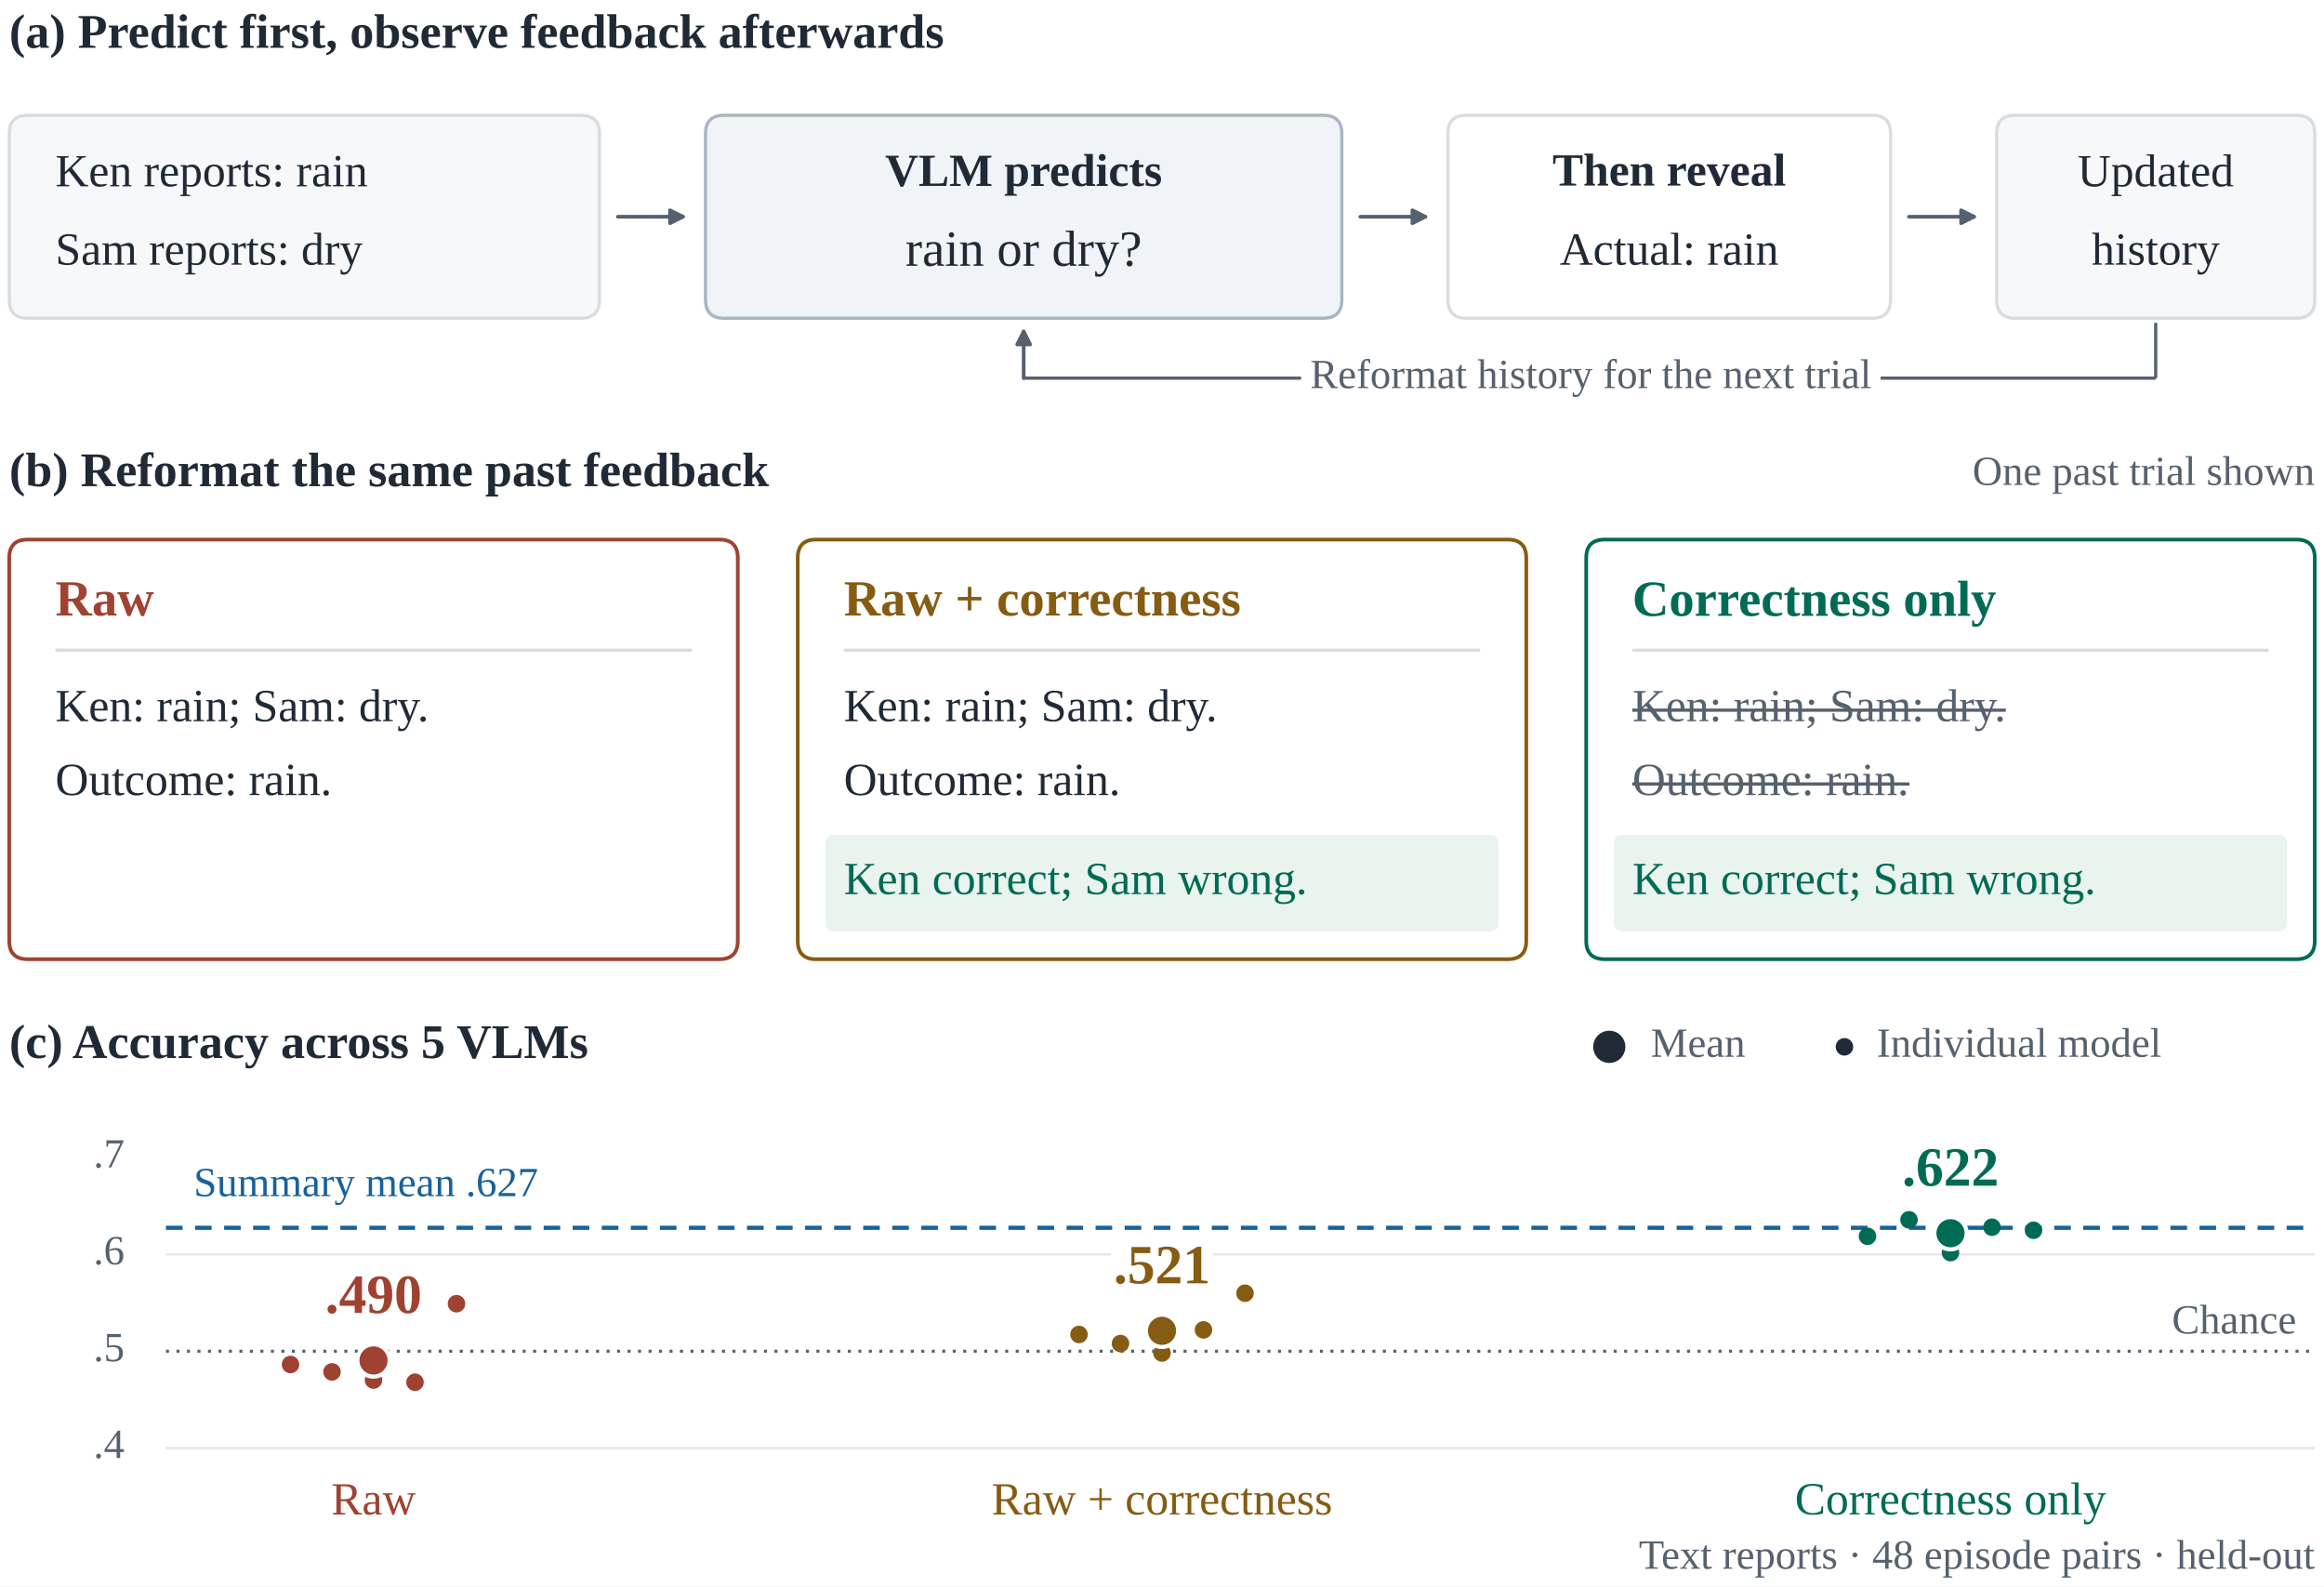
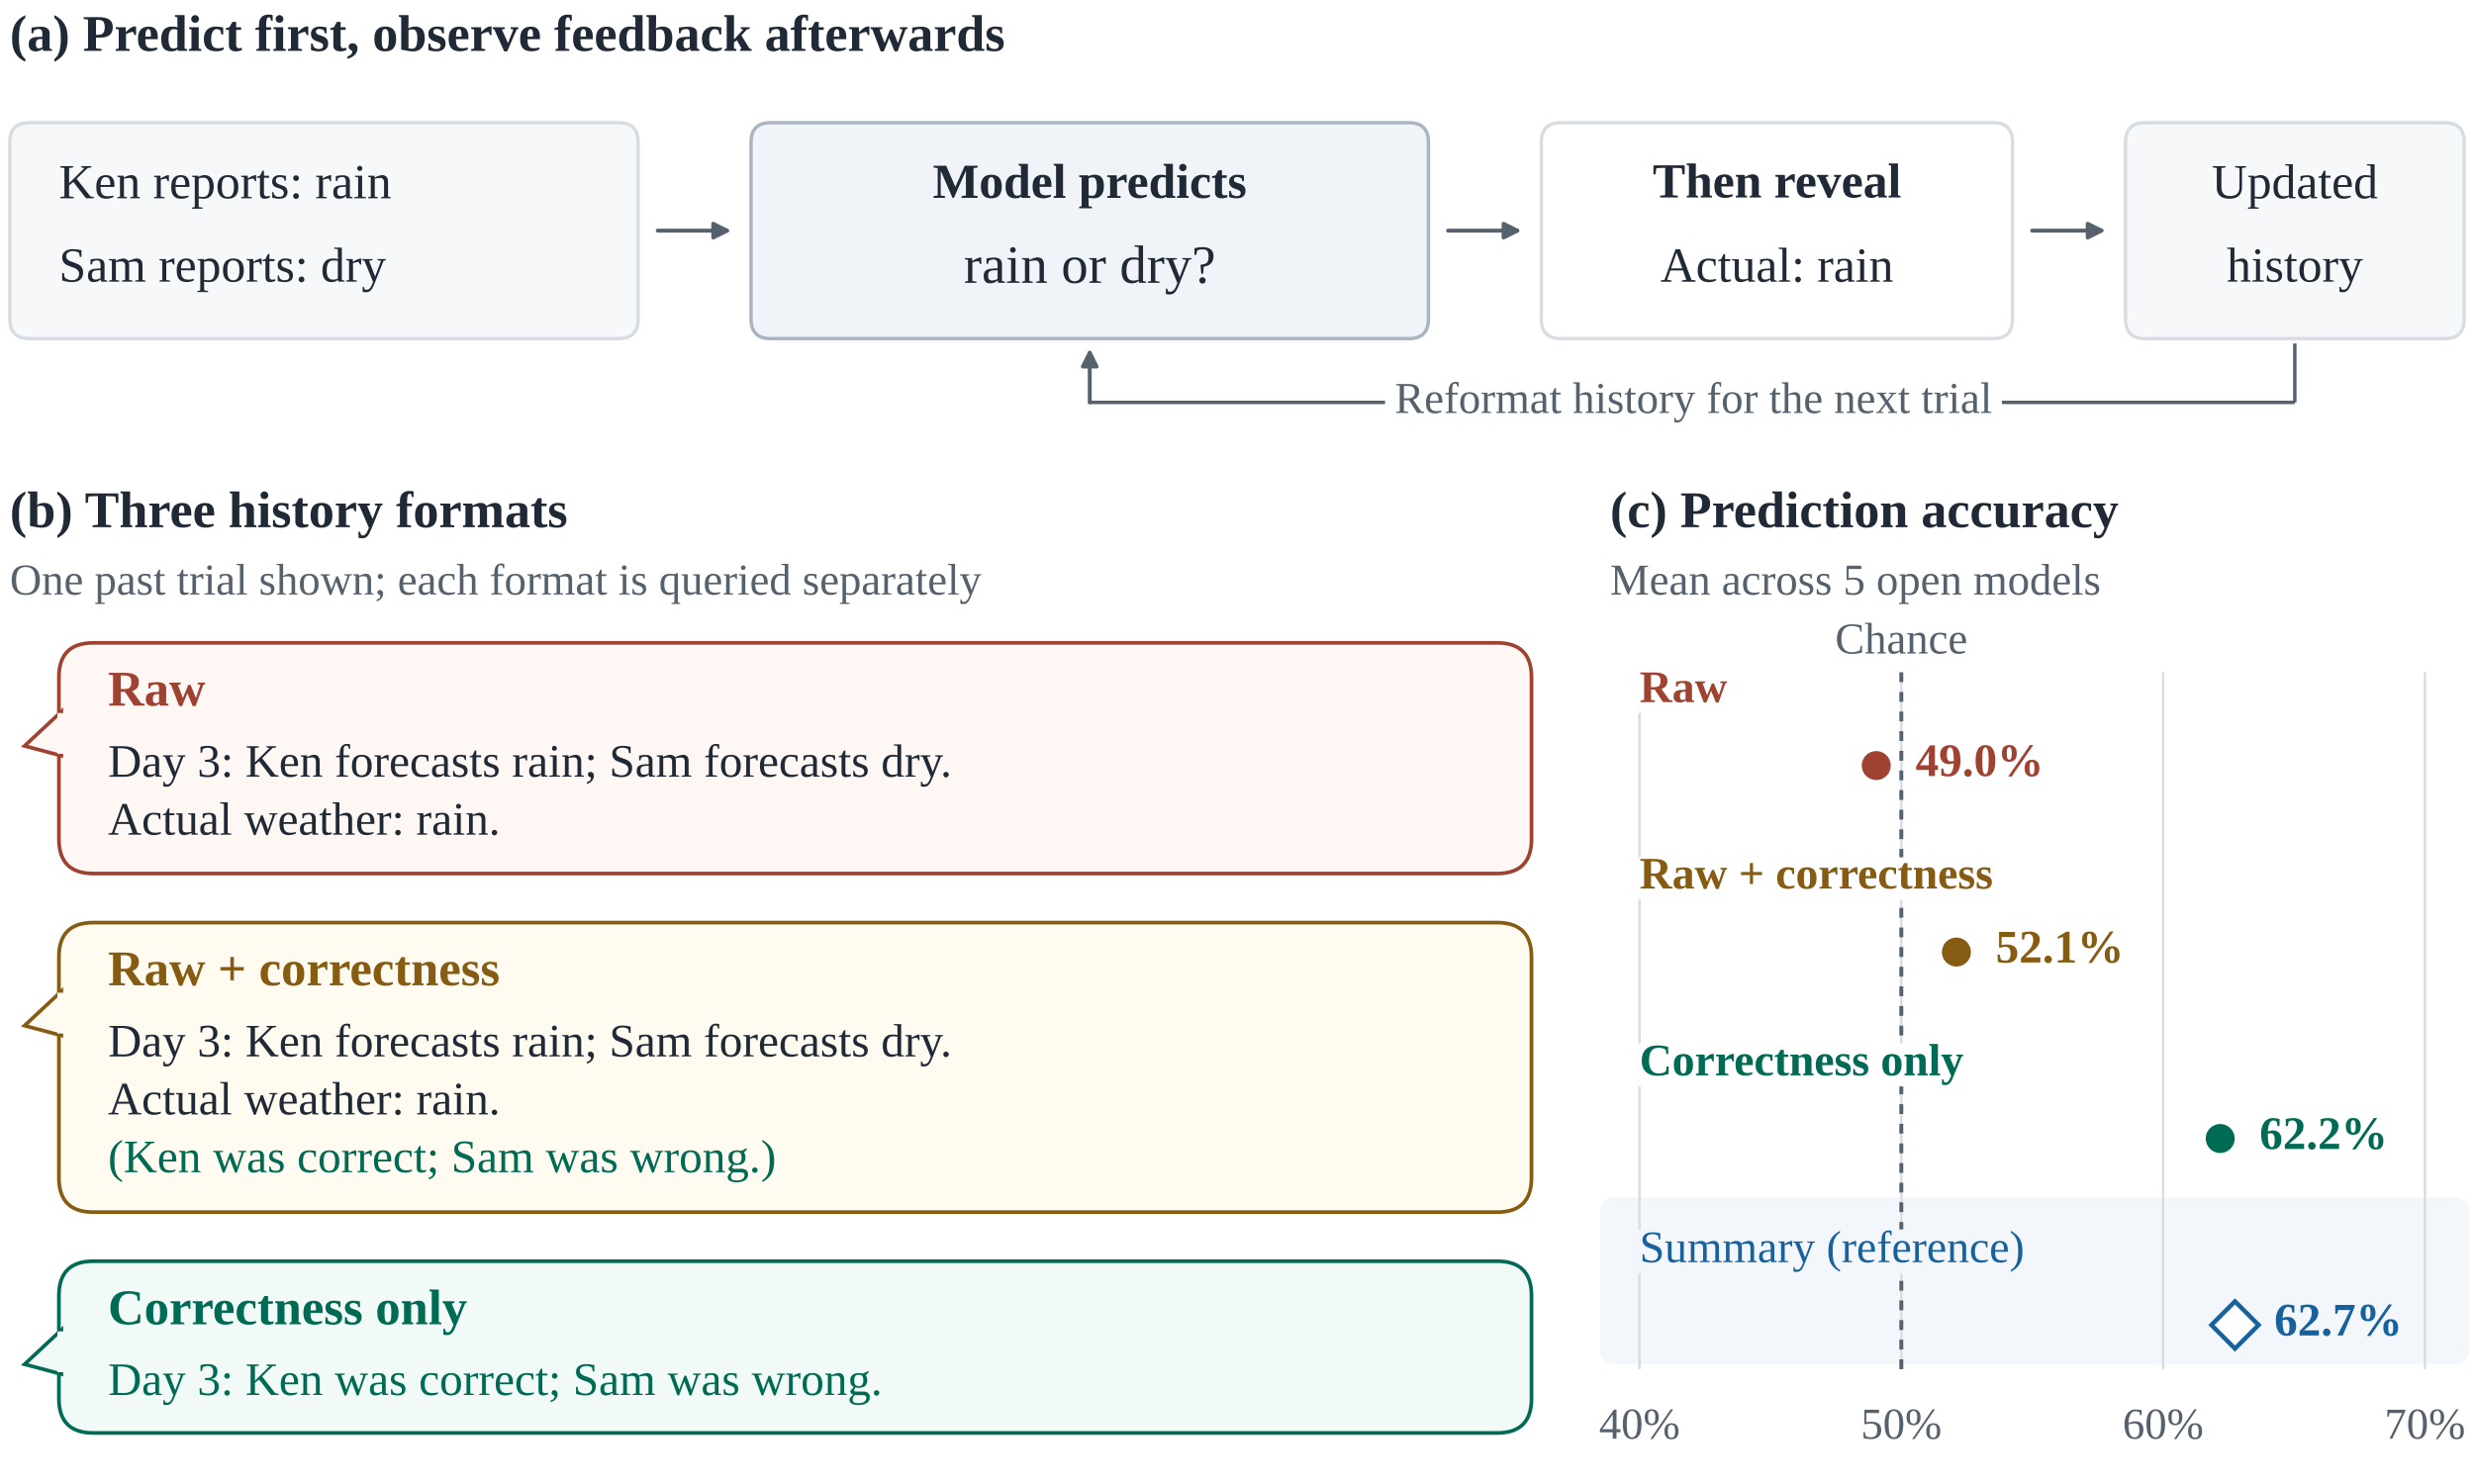
- <svg xmlns="http://www.w3.org/2000/svg" xmlns:xlink="http://www.w3.org/1999/xlink" width="504pt" height="344pt" viewBox="0 0 504 344" version="1.1">
+ <svg xmlns="http://www.w3.org/2000/svg" xmlns:xlink="http://www.w3.org/1999/xlink" width="504pt" height="302.4pt" viewBox="0 0 504 302.4" version="1.1">
  <defs>
    <style type="text/css">*{stroke-linejoin: round; stroke-linecap: butt}</style>
  </defs>
  <g id="figure_1">
    <g id="patch_1">
-       <path d="M 0 344 L 504 344 L 504 0 L 0 0 z " style="fill: #ffffff" />
+       <path d="M 0 302.4 L 504 302.4 L 504 0 L 0 0 z " style="fill: #ffffff" />
    </g>
    <g id="axes_1">
      <g id="patch_2">
-         <path d="M 6 25 L 126 25 Q 130 25 130 29 L 130 65 Q 130 69 126 69 L 6 69 Q 2 69 2 65 L 2 29 Q 2 25 6 25 z " clip-path="url(#p082abb917b)" style="fill: #f7f8fa; stroke: #d8dde2; stroke-width: 0.7; stroke-linejoin: miter" />
+         <path d="M 6 25 L 126 25 Q 130 25 130 29 L 130 65 Q 130 69 126 69 L 6 69 Q 2 69 2 65 L 2 29 Q 2 25 6 25 z " clip-path="url(#pd5d31bda22)" style="fill: #f7f8fa; stroke: #d8dde2; stroke-width: 0.7; stroke-linejoin: miter" />
      </g>
      <g id="patch_3">
-         <path d="M 134 47 Q 141.5 47 148.106 47 " clip-path="url(#p082abb917b)" style="fill: none; stroke: #56616e; stroke-width: 0.8; stroke-linecap: round" />
-         <path d="M 145.306 45.6 L 148.106 47 L 145.306 48.4 z " clip-path="url(#p082abb917b)" style="fill: #56616e; stroke: #56616e; stroke-width: 0.8; stroke-linecap: round" />
+         <path d="M 134 47 Q 141.5 47 148.106 47 " clip-path="url(#pd5d31bda22)" style="fill: none; stroke: #56616e; stroke-width: 0.8; stroke-linecap: round" />
+         <path d="M 145.306 45.6 L 148.106 47 L 145.306 48.4 z " clip-path="url(#pd5d31bda22)" style="fill: #56616e; stroke: #56616e; stroke-width: 0.8; stroke-linecap: round" />
      </g>
      <g id="patch_4">
-         <path d="M 157 25 L 287 25 Q 291 25 291 29 L 291 65 Q 291 69 287 69 L 157 69 Q 153 69 153 65 L 153 29 Q 153 25 157 25 z " clip-path="url(#p082abb917b)" style="fill: #f0f3f7; stroke: #aab5c2; stroke-width: 0.7; stroke-linejoin: miter" />
+         <path d="M 157 25 L 287 25 Q 291 25 291 29 L 291 65 Q 291 69 287 69 L 157 69 Q 153 69 153 65 L 153 29 Q 153 25 157 25 z " clip-path="url(#pd5d31bda22)" style="fill: #f0f3f7; stroke: #aab5c2; stroke-width: 0.7; stroke-linejoin: miter" />
      </g>
      <g id="patch_5">
-         <path d="M 295 47 Q 302.5 47 309.106 47 " clip-path="url(#p082abb917b)" style="fill: none; stroke: #56616e; stroke-width: 0.8; stroke-linecap: round" />
-         <path d="M 306.306 45.6 L 309.106 47 L 306.306 48.4 z " clip-path="url(#p082abb917b)" style="fill: #56616e; stroke: #56616e; stroke-width: 0.8; stroke-linecap: round" />
+         <path d="M 295 47 Q 302.5 47 309.106 47 " clip-path="url(#pd5d31bda22)" style="fill: none; stroke: #56616e; stroke-width: 0.8; stroke-linecap: round" />
+         <path d="M 306.306 45.6 L 309.106 47 L 306.306 48.4 z " clip-path="url(#pd5d31bda22)" style="fill: #56616e; stroke: #56616e; stroke-width: 0.8; stroke-linecap: round" />
      </g>
      <g id="patch_6">
-         <path d="M 318 25 L 406 25 Q 410 25 410 29 L 410 65 Q 410 69 406 69 L 318 69 Q 314 69 314 65 L 314 29 Q 314 25 318 25 z " clip-path="url(#p082abb917b)" style="fill: #ffffff; stroke: #d8dde2; stroke-width: 0.7; stroke-linejoin: miter" />
+         <path d="M 318 25 L 406 25 Q 410 25 410 29 L 410 65 Q 410 69 406 69 L 318 69 Q 314 69 314 65 L 314 29 Q 314 25 318 25 z " clip-path="url(#pd5d31bda22)" style="fill: #ffffff; stroke: #d8dde2; stroke-width: 0.7; stroke-linejoin: miter" />
      </g>
      <g id="patch_7">
-         <path d="M 414 47 Q 421.5 47 428.106 47 " clip-path="url(#p082abb917b)" style="fill: none; stroke: #56616e; stroke-width: 0.8; stroke-linecap: round" />
-         <path d="M 425.306 45.6 L 428.106 47 L 425.306 48.4 z " clip-path="url(#p082abb917b)" style="fill: #56616e; stroke: #56616e; stroke-width: 0.8; stroke-linecap: round" />
+         <path d="M 414 47 Q 421.5 47 428.106 47 " clip-path="url(#pd5d31bda22)" style="fill: none; stroke: #56616e; stroke-width: 0.8; stroke-linecap: round" />
+         <path d="M 425.306 45.6 L 428.106 47 L 425.306 48.4 z " clip-path="url(#pd5d31bda22)" style="fill: #56616e; stroke: #56616e; stroke-width: 0.8; stroke-linecap: round" />
      </g>
      <g id="patch_8">
-         <path d="M 437 25 L 498 25 Q 502 25 502 29 L 502 65 Q 502 69 498 69 L 437 69 Q 433 69 433 65 L 433 29 Q 433 25 437 25 z " clip-path="url(#p082abb917b)" style="fill: #f7f8fa; stroke: #d8dde2; stroke-width: 0.7; stroke-linejoin: miter" />
+         <path d="M 437 25 L 498 25 Q 502 25 502 29 L 502 65 Q 502 69 498 69 L 437 69 Q 433 69 433 65 L 433 29 Q 433 25 437 25 z " clip-path="url(#pd5d31bda22)" style="fill: #f7f8fa; stroke: #d8dde2; stroke-width: 0.7; stroke-linejoin: miter" />
      </g>
      <g id="patch_9">
-         <path d="M 222 82 Q 222 76.5 222 71.894 " clip-path="url(#p082abb917b)" style="fill: none; stroke: #56616e; stroke-width: 0.8; stroke-linecap: round" />
-         <path d="M 220.6 74.694 L 222 71.894 L 223.4 74.694 z " clip-path="url(#p082abb917b)" style="fill: #56616e; stroke: #56616e; stroke-width: 0.8; stroke-linecap: round" />
+         <path d="M 222 82 Q 222 76.5 222 71.894 " clip-path="url(#pd5d31bda22)" style="fill: none; stroke: #56616e; stroke-width: 0.8; stroke-linecap: round" />
+         <path d="M 220.6 74.694 L 222 71.894 L 223.4 74.694 z " clip-path="url(#pd5d31bda22)" style="fill: #56616e; stroke: #56616e; stroke-width: 0.8; stroke-linecap: round" />
      </g>
      <g id="patch_10">
-         <path d="M 6 117 L 156 117 Q 160 117 160 121 L 160 204 Q 160 208 156 208 L 6 208 Q 2 208 2 204 L 2 121 Q 2 117 6 117 z " clip-path="url(#p082abb917b)" style="fill: #ffffff; stroke: #9f4232; stroke-width: 0.8; stroke-linejoin: miter" />
+         <path d="M 19 131 L 305 131 Q 312 131 312 138 L 312 171 Q 312 178 305 178 L 19 178 Q 12 178 12 171 L 12 138 Q 12 131 19 131 z " clip-path="url(#pd5d31bda22)" style="fill: #fff7f4; stroke: #9f4232; stroke-width: 0.75; stroke-linejoin: miter" />
      </g>
      <g id="patch_11">
-         <path d="M 177 117 L 327 117 Q 331 117 331 121 L 331 204 Q 331 208 327 208 L 177 208 Q 173 208 173 204 L 173 121 Q 173 117 177 117 z " clip-path="url(#p082abb917b)" style="fill: #ffffff; stroke: #865b12; stroke-width: 0.8; stroke-linejoin: miter" />
+         <path d="M 12.5 145 L 5 152 L 12.5 154 z " clip-path="url(#pd5d31bda22)" style="fill: #fff7f4; stroke: #9f4232; stroke-width: 0.75; stroke-linejoin: miter" />
      </g>
      <g id="patch_12">
-         <path d="M 181 181 L 323 181 Q 325 181 325 183 L 325 200 Q 325 202 323 202 L 181 202 Q 179 202 179 200 L 179 183 Q 179 181 181 181 z " clip-path="url(#p082abb917b)" style="fill: #eaf4ef" />
+         <path d="M 19 188 L 305 188 Q 312 188 312 195 L 312 240 Q 312 247 305 247 L 19 247 Q 12 247 12 240 L 12 195 Q 12 188 19 188 z " clip-path="url(#pd5d31bda22)" style="fill: #fffbf1; stroke: #865b12; stroke-width: 0.75; stroke-linejoin: miter" />
      </g>
      <g id="patch_13">
-         <path d="M 348 117 L 498 117 Q 502 117 502 121 L 502 204 Q 502 208 498 208 L 348 208 Q 344 208 344 204 L 344 121 Q 344 117 348 117 z " clip-path="url(#p082abb917b)" style="fill: #ffffff; stroke: #006b54; stroke-width: 0.8; stroke-linejoin: miter" />
+         <path d="M 12.5 202 L 5 209 L 12.5 211 z " clip-path="url(#pd5d31bda22)" style="fill: #fffbf1; stroke: #865b12; stroke-width: 0.75; stroke-linejoin: miter" />
      </g>
      <g id="patch_14">
-         <path d="M 352 181 L 494 181 Q 496 181 496 183 L 496 200 Q 496 202 494 202 L 352 202 Q 350 202 350 200 L 350 183 Q 350 181 352 181 z " clip-path="url(#p082abb917b)" style="fill: #eaf4ef" />
+         <path d="M 19 257 L 305 257 Q 312 257 312 264 L 312 285 Q 312 292 305 292 L 19 292 Q 12 292 12 285 L 12 264 Q 12 257 19 257 z " clip-path="url(#pd5d31bda22)" style="fill: #f1faf6; stroke: #006b54; stroke-width: 0.75; stroke-linejoin: miter" />
+       </g>
+       <g id="patch_15">
+         <path d="M 12.5 271 L 5 278 L 12.5 280 z " clip-path="url(#pd5d31bda22)" style="fill: #f1faf6; stroke: #006b54; stroke-width: 0.75; stroke-linejoin: miter" />
+       </g>
+       <g id="patch_16">
+         <path d="M 329 244 L 500 244 Q 503 244 503 247 L 503 275 Q 503 278 500 278 L 329 278 Q 326 278 326 275 L 326 247 Q 326 244 329 244 z " clip-path="url(#pd5d31bda22)" style="fill: #f3f7fc" />
      </g>
      <g id="line2d_1">
-         <path d="M 467.5 70 L 467.5 82 " clip-path="url(#p082abb917b)" style="fill: none; stroke: #56616e; stroke-width: 0.7" />
+         <path d="M 467.5 70 L 467.5 82 " clip-path="url(#pd5d31bda22)" style="fill: none; stroke: #56616e; stroke-width: 0.7" />
      </g>
      <g id="line2d_2">
-         <path d="M 467.5 82 L 222 82 " clip-path="url(#p082abb917b)" style="fill: none; stroke: #56616e; stroke-width: 0.7" />
+         <path d="M 467.5 82 L 222 82 " clip-path="url(#pd5d31bda22)" style="fill: none; stroke: #56616e; stroke-width: 0.7" />
      </g>
      <g id="line2d_3">
-         <path d="M 12 141 L 150 141 " clip-path="url(#p082abb917b)" style="fill: none; stroke: #d8dde2; stroke-width: 0.7" />
+         <path d="M 12.55 145.3 L 12.55 153.6 " clip-path="url(#pd5d31bda22)" style="fill: none; stroke: #fff7f4; stroke-width: 1.7" />
      </g>
      <g id="line2d_4">
-         <path d="M 183 141 L 321 141 " clip-path="url(#p082abb917b)" style="fill: none; stroke: #d8dde2; stroke-width: 0.7" />
+         <path d="M 12.55 202.3 L 12.55 210.6 " clip-path="url(#pd5d31bda22)" style="fill: none; stroke: #fffbf1; stroke-width: 1.7" />
      </g>
      <g id="line2d_5">
-         <path d="M 354 141 L 492 141 " clip-path="url(#p082abb917b)" style="fill: none; stroke: #d8dde2; stroke-width: 0.7" />
+         <path d="M 12.55 271.3 L 12.55 279.6 " clip-path="url(#pd5d31bda22)" style="fill: none; stroke: #f1faf6; stroke-width: 1.7" />
      </g>
      <g id="line2d_6">
-         <defs>
-           <path id="md8d1d8e082" d="M 0 3 C 0.796 3 1.559 2.684 2.121 2.121 C 2.684 1.559 3 0.796 3 0 C 3 -0.796 2.684 -1.559 2.121 -2.121 C 1.559 -2.684 0.796 -3 0 -3 C -0.796 -3 -1.559 -2.684 -2.121 -2.121 C -2.684 -1.559 -3 -0.796 -3 0 C -3 0.796 -2.684 1.559 -2.121 2.121 C -1.559 2.684 -0.796 3 0 3 z " style="stroke: #202a36" />
-         </defs>
-         <g clip-path="url(#p082abb917b)">
-           <use xlink:href="#md8d1d8e082" x="349" y="227" style="fill: #202a36; stroke: #202a36" />
-         </g>
+         <path d="M 334 137 L 334 279 " clip-path="url(#pd5d31bda22)" style="fill: none; stroke: #d8dde2; stroke-width: 0.5" />
      </g>
      <g id="line2d_7">
-         <defs>
-           <path id="m200bb5b897" d="M 0 1.4 C 0.371 1.4 0.727 1.252 0.99 0.99 C 1.252 0.727 1.4 0.371 1.4 0 C 1.4 -0.371 1.252 -0.727 0.99 -0.99 C 0.727 -1.252 0.371 -1.4 0 -1.4 C -0.371 -1.4 -0.727 -1.252 -0.99 -0.99 C -1.252 -0.727 -1.4 -0.371 -1.4 0 C -1.4 0.371 -1.252 0.727 -0.99 0.99 C -0.727 1.252 -0.371 1.4 0 1.4 z " style="stroke: #202a36" />
-         </defs>
-         <g clip-path="url(#p082abb917b)">
-           <use xlink:href="#m200bb5b897" x="400" y="227" style="fill: #202a36; stroke: #202a36" />
-         </g>
+         <path d="M 387.333 137 L 387.333 279 " clip-path="url(#pd5d31bda22)" style="fill: none; stroke: #d8dde2; stroke-width: 0.5" />
      </g>
      <g id="line2d_8">
-         <path d="M 36 314 L 502 314 " clip-path="url(#p082abb917b)" style="fill: none; stroke: #e5e8eb; stroke-width: 0.55" />
+         <path d="M 440.667 137 L 440.667 279 " clip-path="url(#pd5d31bda22)" style="fill: none; stroke: #d8dde2; stroke-width: 0.5" />
      </g>
      <g id="line2d_9">
-         <path d="M 36 272 L 502 272 " clip-path="url(#p082abb917b)" style="fill: none; stroke: #e5e8eb; stroke-width: 0.55" />
+         <path d="M 494 137 L 494 279 " clip-path="url(#pd5d31bda22)" style="fill: none; stroke: #d8dde2; stroke-width: 0.5" />
      </g>
      <g id="line2d_10">
-         <path d="M 36 293 L 502 293 " clip-path="url(#p082abb917b)" style="fill: none; stroke-dasharray: 0.65,1.625; stroke-dashoffset: 0; stroke: #56616e; stroke-width: 0.65" />
-       </g>
-       <g id="line2d_11">
-         <path d="M 36 266.235 L 502 266.235 " clip-path="url(#p082abb917b)" style="fill: none; stroke-dasharray: 3.6,2.7; stroke-dashoffset: 0; stroke: #17619c; stroke-width: 0.9" />
-       </g>
-       <g id="line2d_12">
-         <path d="M 354 154 L 435 154 " clip-path="url(#p082abb917b)" style="fill: none; stroke: #56616e; stroke-width: 0.7" />
-       </g>
-       <g id="line2d_13">
-         <path d="M 354 170 L 414.12 170 " clip-path="url(#p082abb917b)" style="fill: none; stroke: #56616e; stroke-width: 0.7" />
+         <path d="M 387.333 137 L 387.333 279 " clip-path="url(#pd5d31bda22)" style="fill: none; stroke-dasharray: 2,2; stroke-dashoffset: 0; stroke: #56616e; stroke-width: 0.8" />
      </g>
      <g id="text_1">
        <text style="font-weight: 700; font-size: 10.5px; font-family: 'Times New Roman', 'DejaVu Serif', serif; text-anchor: start; fill: #202a36" x="2" y="10.363" transform="rotate(-0 2 10.36332)">(a) Predict first, observe feedback afterwards</text>
      </g>
      <g id="text_2">
        <text style="font-size: 10px; font-family: 'Times New Roman', 'DejaVu Serif', serif; text-anchor: start; fill: #202a36" x="12" y="40.402" transform="rotate(-0 12 40.40234)">Ken reports: rain</text>
      </g>
      <g id="text_3">
        <text style="font-size: 10px; font-family: 'Times New Roman', 'DejaVu Serif', serif; text-anchor: start; fill: #202a36" x="12" y="57.393" transform="rotate(-0 12 57.39297)">Sam reports: dry</text>
      </g>
      <g id="text_4">
-         <text style="font-weight: 700; font-size: 10px; font-family: 'Times New Roman', 'DejaVu Serif', serif; text-anchor: middle; fill: #202a36" x="222" y="40.32" transform="rotate(-0 222 40.31953)">VLM predicts</text>
+         <text style="font-weight: 700; font-size: 10px; font-family: 'Times New Roman', 'DejaVu Serif', serif; text-anchor: middle; fill: #202a36" x="222" y="40.32" transform="rotate(-0 222 40.31953)">Model predicts</text>
      </g>
      <g id="text_5">
        <text style="font-size: 11px; font-family: 'Times New Roman', 'DejaVu Serif', serif; text-anchor: middle; fill: #202a36" x="222" y="57.632" transform="rotate(-0 222 57.63227)">rain or dry?</text>
      </g>
      <g id="text_6">
        <text style="font-weight: 700; font-size: 10px; font-family: 'Times New Roman', 'DejaVu Serif', serif; text-anchor: middle; fill: #202a36" x="362" y="40.241" transform="rotate(-0 362 40.24141)">Then reveal</text>
      </g>
      <g id="text_7">
        <text style="font-size: 10px; font-family: 'Times New Roman', 'DejaVu Serif', serif; text-anchor: middle; fill: #202a36" x="362" y="57.402" transform="rotate(-0 362 57.40234)">Actual: rain</text>
      </g>
      <g id="text_8">
        <text style="font-size: 10px; font-family: 'Times New Roman', 'DejaVu Serif', serif; text-anchor: middle; fill: #202a36" x="467.5" y="40.402" transform="rotate(-0 467.5 40.40234)">Updated</text>
      </g>
      <g id="text_9">
        <text style="font-size: 10px; font-family: 'Times New Roman', 'DejaVu Serif', serif; text-anchor: middle; fill: #202a36" x="467.5" y="57.393" transform="rotate(-0 467.5 57.39297)">history</text>
      </g>
      <g id="text_10">
-         <g id="patch_15">
+         <g id="patch_17">
          <path d="M 282.162 88.076 L 407.838 88.076 L 407.838 75.924 L 282.162 75.924 z " style="fill: #ffffff" />
        </g>
        <text style="font-size: 9px; font-family: 'Times New Roman', 'DejaVu Serif', serif; text-anchor: middle; fill: #56616e" x="345" y="84.154" transform="rotate(-0 345 84.15367)">Reformat history for the next trial</text>
      </g>
      <g id="text_11">
-         <text style="font-weight: 700; font-size: 10.5px; font-family: 'Times New Roman', 'DejaVu Serif', serif; text-anchor: start; fill: #202a36" x="2" y="105.432" transform="rotate(-0 2 105.4322)">(b) Reformat the same past feedback</text>
+         <text style="font-weight: 700; font-size: 10.5px; font-family: 'Times New Roman', 'DejaVu Serif', serif; text-anchor: start; fill: #202a36" x="2" y="107.426" transform="rotate(-0 2 107.4257)">(b) Three history formats</text>
      </g>
      <g id="text_12">
-         <text style="font-size: 9px; font-family: 'Times New Roman', 'DejaVu Serif', serif; text-anchor: end; fill: #56616e" x="502" y="105.162" transform="rotate(-0 502 105.1621)">One past trial shown</text>
+         <text style="font-size: 9px; font-family: 'Times New Roman', 'DejaVu Serif', serif; text-anchor: start; fill: #56616e" x="2" y="121.154" transform="rotate(-0 2 121.1537)">One past trial shown; each format is queried separately</text>
      </g>
      <g id="text_13">
-         <text style="font-weight: 700; font-size: 11px; font-family: 'Times New Roman', 'DejaVu Serif', serif; text-anchor: start; fill: #9f4232" x="12" y="133.466" transform="rotate(-0 12 133.4655)">Raw</text>
+         <text style="font-weight: 700; font-size: 10.2px; font-family: 'Times New Roman', 'DejaVu Serif', serif; text-anchor: start; fill: #9f4232" x="22" y="143.786" transform="rotate(-0 22 143.7862)">Raw</text>
      </g>
      <g id="text_14">
-         <text style="font-size: 10px; font-family: 'Times New Roman', 'DejaVu Serif', serif; text-anchor: start; fill: #202a36" x="12" y="156.393" transform="rotate(-0 12 156.393)">Ken: rain; Sam: dry.</text>
+         <text style="font-size: 9.5px; font-family: 'Times New Roman', 'DejaVu Serif', serif; text-anchor: start; fill: #202a36" x="22" y="158.273" transform="rotate(-0 22 158.2733)">Day 3: Ken forecasts rain; Sam forecasts dry.</text>
      </g>
      <g id="text_15">
-         <text style="font-size: 10px; font-family: 'Times New Roman', 'DejaVu Serif', serif; text-anchor: start; fill: #202a36" x="12" y="172.402" transform="rotate(-0 12 172.4023)">Outcome: rain.</text>
+         <text style="font-size: 9.5px; font-family: 'Times New Roman', 'DejaVu Serif', serif; text-anchor: start; fill: #202a36" x="22" y="170.082" transform="rotate(-0 22 170.0822)">Actual weather: rain.</text>
      </g>
      <g id="text_16">
-         <text style="font-weight: 700; font-size: 11px; font-family: 'Times New Roman', 'DejaVu Serif', serif; text-anchor: start; fill: #865b12" x="183" y="133.466" transform="rotate(-0 183 133.4655)">Raw + correctness</text>
+         <text style="font-weight: 700; font-size: 10.2px; font-family: 'Times New Roman', 'DejaVu Serif', serif; text-anchor: start; fill: #865b12" x="22" y="200.786" transform="rotate(-0 22 200.7862)">Raw + correctness</text>
      </g>
      <g id="text_17">
-         <text style="font-size: 10px; font-family: 'Times New Roman', 'DejaVu Serif', serif; text-anchor: start; fill: #202a36" x="183" y="156.393" transform="rotate(-0 183 156.393)">Ken: rain; Sam: dry.</text>
+         <text style="font-size: 9.5px; font-family: 'Times New Roman', 'DejaVu Serif', serif; text-anchor: start; fill: #202a36" x="22" y="215.273" transform="rotate(-0 22 215.2733)">Day 3: Ken forecasts rain; Sam forecasts dry.</text>
      </g>
      <g id="text_18">
-         <text style="font-size: 10px; font-family: 'Times New Roman', 'DejaVu Serif', serif; text-anchor: start; fill: #202a36" x="183" y="172.402" transform="rotate(-0 183 172.4023)">Outcome: rain.</text>
+         <text style="font-size: 9.5px; font-family: 'Times New Roman', 'DejaVu Serif', serif; text-anchor: start; fill: #202a36" x="22" y="227.082" transform="rotate(-0 22 227.0822)">Actual weather: rain.</text>
      </g>
      <g id="text_19">
-         <text style="font-size: 10px; font-family: 'Times New Roman', 'DejaVu Serif', serif; text-anchor: start; fill: #006b54" x="183" y="193.884" transform="rotate(-0 183 193.8836)">Ken correct; Sam wrong.</text>
+         <text style="font-size: 9.5px; font-family: 'Times New Roman', 'DejaVu Serif', serif; text-anchor: start; fill: #006b54" x="22" y="238.873" transform="rotate(-0 22 238.8733)">(Ken was correct; Sam was wrong.)</text>
      </g>
      <g id="text_20">
-         <text style="font-weight: 700; font-size: 11px; font-family: 'Times New Roman', 'DejaVu Serif', serif; text-anchor: start; fill: #006b54" x="354" y="133.538" transform="rotate(-0 354 133.5377)">Correctness only</text>
+         <text style="font-weight: 700; font-size: 10.2px; font-family: 'Times New Roman', 'DejaVu Serif', serif; text-anchor: start; fill: #006b54" x="22" y="269.853" transform="rotate(-0 22 269.8532)">Correctness only</text>
      </g>
      <g id="text_21">
-         <text style="font-size: 10px; font-family: 'Times New Roman', 'DejaVu Serif', serif; text-anchor: start; fill: #56616e" x="354" y="156.393" transform="rotate(-0 354 156.393)">Ken: rain; Sam: dry.</text>
+         <text style="font-size: 9.5px; font-family: 'Times New Roman', 'DejaVu Serif', serif; text-anchor: start; fill: #006b54" x="22" y="284.264" transform="rotate(-0 22 284.2644)">Day 3: Ken was correct; Sam was wrong.</text>
      </g>
      <g id="text_22">
-         <text style="font-size: 10px; font-family: 'Times New Roman', 'DejaVu Serif', serif; text-anchor: start; fill: #56616e" x="354" y="172.402" transform="rotate(-0 354 172.4023)">Outcome: rain.</text>
+         <text style="font-weight: 700; font-size: 10.5px; font-family: 'Times New Roman', 'DejaVu Serif', serif; text-anchor: start; fill: #202a36" x="328" y="107.426" transform="rotate(-0 328 107.4257)">(c) Prediction accuracy</text>
      </g>
      <g id="text_23">
-         <text style="font-size: 10px; font-family: 'Times New Roman', 'DejaVu Serif', serif; text-anchor: start; fill: #006b54" x="354" y="193.884" transform="rotate(-0 354 193.8836)">Ken correct; Sam wrong.</text>
+         <text style="font-size: 9px; font-family: 'Times New Roman', 'DejaVu Serif', serif; text-anchor: start; fill: #56616e" x="328" y="121.162" transform="rotate(-0 328 121.1621)">Mean across 5 open models</text>
      </g>
      <g id="text_24">
-         <text style="font-weight: 700; font-size: 10.5px; font-family: 'Times New Roman', 'DejaVu Serif', serif; text-anchor: start; fill: #202a36" x="2" y="229.422" transform="rotate(-0 2 229.4224)">(c) Accuracy across 5 VLMs</text>
+         <text style="font-size: 9px; font-family: 'Times New Roman', 'DejaVu Serif', serif; text-anchor: middle; fill: #56616e" x="334" y="293.162" transform="rotate(-0 334 293.1621)">40%</text>
      </g>
      <g id="text_25">
-         <text style="font-size: 9px; font-family: 'Times New Roman', 'DejaVu Serif', serif; text-anchor: start; fill: #56616e" x="358" y="229.162" transform="rotate(-0 358 229.1621)">Mean</text>
+         <text style="font-size: 9px; font-family: 'Times New Roman', 'DejaVu Serif', serif; text-anchor: middle; fill: #56616e" x="387.333" y="293.162" transform="rotate(-0 387.3333 293.1621)">50%</text>
      </g>
      <g id="text_26">
-         <text style="font-size: 9px; font-family: 'Times New Roman', 'DejaVu Serif', serif; text-anchor: start; fill: #56616e" x="407" y="229.162" transform="rotate(-0 407 229.1621)">Individual model</text>
+         <text style="font-size: 9px; font-family: 'Times New Roman', 'DejaVu Serif', serif; text-anchor: middle; fill: #56616e" x="440.667" y="293.162" transform="rotate(-0 440.6667 293.1621)">60%</text>
      </g>
      <g id="text_27">
-         <text style="font-size: 9px; font-family: 'Times New Roman', 'DejaVu Serif', serif; text-anchor: end; fill: #56616e" x="27" y="316.162" transform="rotate(-0 27 316.1621)">.4</text>
+         <text style="font-size: 9px; font-family: 'Times New Roman', 'DejaVu Serif', serif; text-anchor: middle; fill: #56616e" x="494" y="293.162" transform="rotate(-0 494 293.1621)">70%</text>
      </g>
      <g id="text_28">
-         <text style="font-size: 9px; font-family: 'Times New Roman', 'DejaVu Serif', serif; text-anchor: end; fill: #56616e" x="27" y="295.162" transform="rotate(-0 27 295.1621)">.5</text>
+         <text style="font-size: 9px; font-family: 'Times New Roman', 'DejaVu Serif', serif; text-anchor: middle; fill: #56616e" x="387.333" y="133.162" transform="rotate(-0 387.3333 133.1621)">Chance</text>
      </g>
      <g id="text_29">
-         <text style="font-size: 9px; font-family: 'Times New Roman', 'DejaVu Serif', serif; text-anchor: end; fill: #56616e" x="27" y="274.162" transform="rotate(-0 27 274.1621)">.6</text>
+         <g id="patch_18">
+           <path d="M 333.724 145.306 L 352.164 145.306 L 352.164 136.694 L 333.724 136.694 z " style="fill: #ffffff" />
+         </g>
+         <text style="font-weight: 700; font-size: 9.2px; font-family: 'Times New Roman', 'DejaVu Serif', serif; text-anchor: start; fill: #9f4232" x="334" y="143.062" transform="rotate(-0 334 143.0621)">Raw</text>
      </g>
      <g id="text_30">
-         <text style="font-size: 9px; font-family: 'Times New Roman', 'DejaVu Serif', serif; text-anchor: end; fill: #56616e" x="27" y="253.162" transform="rotate(-0 27 253.1621)">.7</text>
+         <g id="patch_19">
+           <path d="M 333.724 183.306 L 406.29 183.306 L 406.29 174.694 L 333.724 174.694 z " style="fill: #ffffff" />
+         </g>
+         <text style="font-weight: 700; font-size: 9.2px; font-family: 'Times New Roman', 'DejaVu Serif', serif; text-anchor: start; fill: #865b12" x="334" y="181.062" transform="rotate(-0 334 181.0621)">Raw + correctness</text>
      </g>
      <g id="text_31">
-         <g id="patch_16">
-           <path d="M 470.021 292.077 L 498.99 292.077 L 498.99 281.923 L 470.021 281.923 z " style="fill: #ffffff" />
-         </g>
-         <text style="font-size: 9px; font-family: 'Times New Roman', 'DejaVu Serif', serif; text-anchor: end; fill: #56616e" x="498" y="289.162" transform="rotate(-0 498 289.1621)">Chance</text>
+         <g id="patch_20">
+           <path d="M 333.724 221.384 L 400.292 221.384 L 400.292 212.616 L 333.724 212.616 z " style="fill: #ffffff" />
+         </g>
+         <text style="font-weight: 700; font-size: 9.2px; font-family: 'Times New Roman', 'DejaVu Serif', serif; text-anchor: start; fill: #006b54" x="334" y="219.122" transform="rotate(-0 334 219.1225)">Correctness only</text>
      </g>
      <g id="text_32">
-         <g id="patch_17">
-           <path d="M 41.01 262.312 L 117.728 262.312 L 117.728 252.158 L 41.01 252.158 z " style="fill: #ffffff" />
-         </g>
-         <text style="font-size: 9px; font-family: 'Times New Roman', 'DejaVu Serif', serif; text-anchor: start; fill: #17619c" x="42" y="259.38" transform="rotate(-0 42 259.3802)">Summary mean .627</text>
+         <g id="patch_21">
+           <path d="M 333.724 259.463 L 412.687 259.463 L 412.687 250.537 L 333.724 250.537 z " style="fill: #f3f7fc" />
+         </g>
+         <text style="font-size: 9.2px; font-family: 'Times New Roman', 'DejaVu Serif', serif; text-anchor: start; fill: #17619c" x="334" y="257.202" transform="rotate(-0 334 257.2015)">Summary (reference)</text>
+       </g>
+       <g id="line2d_11">
+         <defs>
+           <path id="m4e8122c899" d="M 0 3.4 C 0.902 3.4 1.767 3.042 2.404 2.404 C 3.042 1.767 3.4 0.902 3.4 0 C 3.4 -0.902 3.042 -1.767 2.404 -2.404 C 1.767 -3.042 0.902 -3.4 0 -3.4 C -0.902 -3.4 -1.767 -3.042 -2.404 -2.404 C -3.042 -1.767 -3.4 -0.902 -3.4 0 C -3.4 0.902 -3.042 1.767 -2.404 2.404 C -1.767 3.042 -0.902 3.4 0 3.4 z " style="stroke: #ffffff; stroke-width: 0.9" />
+         </defs>
+         <g clip-path="url(#pd5d31bda22)">
+           <use xlink:href="#m4e8122c899" x="382.228" y="156" style="fill: #9f4232; stroke: #ffffff; stroke-width: 0.9" />
+         </g>
+       </g>
+       <g id="line2d_12">
+         <defs>
+           <path id="me189d74809" d="M 0 3.4 C 0.902 3.4 1.767 3.042 2.404 2.404 C 3.042 1.767 3.4 0.902 3.4 0 C 3.4 -0.902 3.042 -1.767 2.404 -2.404 C 1.767 -3.042 0.902 -3.4 0 -3.4 C -0.902 -3.4 -1.767 -3.042 -2.404 -2.404 C -3.042 -1.767 -3.4 -0.902 -3.4 0 C -3.4 0.902 -3.042 1.767 -2.404 2.404 C -1.767 3.042 -0.902 3.4 0 3.4 z " style="stroke: #ffffff; stroke-width: 0.9" />
+         </defs>
+         <g clip-path="url(#pd5d31bda22)">
+           <use xlink:href="#me189d74809" x="398.557" y="194" style="fill: #865b12; stroke: #ffffff; stroke-width: 0.9" />
+         </g>
+       </g>
+       <g id="line2d_13">
+         <defs>
+           <path id="mad87c81112" d="M 0 3.4 C 0.902 3.4 1.767 3.042 2.404 2.404 C 3.042 1.767 3.4 0.902 3.4 0 C 3.4 -0.902 3.042 -1.767 2.404 -2.404 C 1.767 -3.042 0.902 -3.4 0 -3.4 C -0.902 -3.4 -1.767 -3.042 -2.404 -2.404 C -3.042 -1.767 -3.4 -0.902 -3.4 0 C -3.4 0.902 -3.042 1.767 -2.404 2.404 C -1.767 3.042 -0.902 3.4 0 3.4 z " style="stroke: #ffffff; stroke-width: 0.9" />
+         </defs>
+         <g clip-path="url(#pd5d31bda22)">
+           <use xlink:href="#mad87c81112" x="452.298" y="232" style="fill: #006b54; stroke: #ffffff; stroke-width: 0.9" />
+         </g>
      </g>
      <g id="line2d_14">
        <defs>
-           <path id="m8359372159" d="M 0 1.4 C 0.371 1.4 0.727 1.252 0.99 0.99 C 1.252 0.727 1.4 0.371 1.4 0 C 1.4 -0.371 1.252 -0.727 0.99 -0.99 C 0.727 -1.252 0.371 -1.4 0 -1.4 C -0.371 -1.4 -0.727 -1.252 -0.99 -0.99 C -1.252 -0.727 -1.4 -0.371 -1.4 0 C -1.4 0.371 -1.252 0.727 -0.99 0.99 C -0.727 1.252 -0.371 1.4 0 1.4 z " style="stroke: #9f4232" />
-         </defs>
-         <g clip-path="url(#p082abb917b)">
-           <use xlink:href="#m8359372159" x="63" y="295.88" style="fill: #9f4232; stroke: #9f4232" />
-           <use xlink:href="#m8359372159" x="72" y="297.486" style="fill: #9f4232; stroke: #9f4232" />
-           <use xlink:href="#m8359372159" x="81" y="299.258" style="fill: #9f4232; stroke: #9f4232" />
-           <use xlink:href="#m8359372159" x="90" y="299.729" style="fill: #9f4232; stroke: #9f4232" />
-           <use xlink:href="#m8359372159" x="99" y="282.699" style="fill: #9f4232; stroke: #9f4232" />
-         </g>
-       </g>
-       <g id="line2d_15">
-         <defs>
-           <path id="m344a889d69" d="M 0 1.4 C 0.371 1.4 0.727 1.252 0.99 0.99 C 1.252 0.727 1.4 0.371 1.4 0 C 1.4 -0.371 1.252 -0.727 0.99 -0.99 C 0.727 -1.252 0.371 -1.4 0 -1.4 C -0.371 -1.4 -0.727 -1.252 -0.99 -0.99 C -1.252 -0.727 -1.4 -0.371 -1.4 0 C -1.4 0.371 -1.252 0.727 -0.99 0.99 C -0.727 1.252 -0.371 1.4 0 1.4 z " style="stroke: #865b12" />
-         </defs>
-         <g clip-path="url(#p082abb917b)">
-           <use xlink:href="#m344a889d69" x="234" y="289.373" style="fill: #865b12; stroke: #865b12" />
-           <use xlink:href="#m344a889d69" x="243" y="291.339" style="fill: #865b12; stroke: #865b12" />
-           <use xlink:href="#m344a889d69" x="252" y="293.388" style="fill: #865b12; stroke: #865b12" />
-           <use xlink:href="#m344a889d69" x="261" y="288.376" style="fill: #865b12; stroke: #865b12" />
-           <use xlink:href="#m344a889d69" x="270" y="280.429" style="fill: #865b12; stroke: #865b12" />
-         </g>
-       </g>
-       <g id="line2d_16">
-         <defs>
-           <path id="m483dc5580f" d="M 0 1.4 C 0.371 1.4 0.727 1.252 0.99 0.99 C 1.252 0.727 1.4 0.371 1.4 0 C 1.4 -0.371 1.252 -0.727 0.99 -0.99 C 0.727 -1.252 0.371 -1.4 0 -1.4 C -0.371 -1.4 -0.727 -1.252 -0.99 -0.99 C -1.252 -0.727 -1.4 -0.371 -1.4 0 C -1.4 0.371 -1.252 0.727 -0.99 0.99 C -0.727 1.252 -0.371 1.4 0 1.4 z " style="stroke: #006b54" />
-         </defs>
-         <g clip-path="url(#p082abb917b)">
-           <use xlink:href="#m483dc5580f" x="405" y="268.079" style="fill: #006b54; stroke: #006b54" />
-           <use xlink:href="#m483dc5580f" x="414" y="264.507" style="fill: #006b54; stroke: #006b54" />
-           <use xlink:href="#m483dc5580f" x="423" y="271.623" style="fill: #006b54; stroke: #006b54" />
-           <use xlink:href="#m483dc5580f" x="432" y="266.113" style="fill: #006b54; stroke: #006b54" />
-           <use xlink:href="#m483dc5580f" x="441" y="266.778" style="fill: #006b54; stroke: #006b54" />
+           <path id="m71f485fdda" d="M -0 4.808 L 4.808 0 L 0 -4.808 L -4.808 -0 z " style="stroke: #17619c; stroke-width: 0.9; stroke-linejoin: miter" />
+         </defs>
+         <g clip-path="url(#pd5d31bda22)">
+           <use xlink:href="#m71f485fdda" x="455.308" y="270" style="fill: #ffffff; stroke: #17619c; stroke-width: 0.9; stroke-linejoin: miter" />
        </g>
      </g>
      <g id="text_33">
-         <text style="font-size: 10px; font-family: 'Times New Roman', 'DejaVu Serif', serif; text-anchor: middle; fill: #9f4232" x="81" y="328.402" transform="rotate(-0 81 328.4023)">Raw</text>
+         <g id="patch_22">
+           <path d="M 389.943 160.446 L 416.638 160.446 L 416.638 151.554 L 389.943 151.554 z " style="fill: #ffffff" />
+         </g>
+         <text style="font-weight: 700; font-size: 9.5px; font-family: 'Times New Roman', 'DejaVu Serif', serif; text-anchor: start; fill: #9f4232" x="390.228" y="158.129" transform="rotate(-0 390.2278 158.1293)">49.0%</text>
      </g>
      <g id="text_34">
-         <text style="font-size: 10px; font-family: 'Times New Roman', 'DejaVu Serif', serif; text-anchor: middle; fill: #865b12" x="252" y="328.402" transform="rotate(-0 252 328.4023)">Raw + correctness</text>
+         <g id="patch_23">
+           <path d="M 406.272 198.446 L 432.967 198.446 L 432.967 189.554 L 406.272 189.554 z " style="fill: #ffffff" />
+         </g>
+         <text style="font-weight: 700; font-size: 9.5px; font-family: 'Times New Roman', 'DejaVu Serif', serif; text-anchor: start; fill: #865b12" x="406.557" y="196.129" transform="rotate(-0 406.557 196.1293)">52.1%</text>
      </g>
      <g id="text_35">
-         <text style="font-size: 10px; font-family: 'Times New Roman', 'DejaVu Serif', serif; text-anchor: middle; fill: #006b54" x="423" y="328.393" transform="rotate(-0 423 328.393)">Correctness only</text>
+         <g id="patch_24">
+           <path d="M 460.013 236.446 L 486.708 236.446 L 486.708 227.554 L 460.013 227.554 z " style="fill: #ffffff" />
+         </g>
+         <text style="font-weight: 700; font-size: 9.5px; font-family: 'Times New Roman', 'DejaVu Serif', serif; text-anchor: start; fill: #006b54" x="460.298" y="234.129" transform="rotate(-0 460.2982 234.1293)">62.2%</text>
      </g>
      <g id="text_36">
-         <text style="font-size: 9px; font-family: 'Times New Roman', 'DejaVu Serif', serif; text-anchor: end; fill: #56616e" x="502" y="340.162" transform="rotate(-0 502 340.1621)">Text reports · 48 episode pairs · held-out</text>
-       </g>
-       <g id="line2d_17">
-         <defs>
-           <path id="mffd584abca" d="M 0 3.5 C 0.928 3.5 1.819 3.131 2.475 2.475 C 3.131 1.819 3.5 0.928 3.5 0 C 3.5 -0.928 3.131 -1.819 2.475 -2.475 C 1.819 -3.131 0.928 -3.5 0 -3.5 C -0.928 -3.5 -1.819 -3.131 -2.475 -2.475 C -3.131 -1.819 -3.5 -0.928 -3.5 0 C -3.5 0.928 -3.131 1.819 -2.475 2.475 C -1.819 3.131 -0.928 3.5 0 3.5 z " style="stroke: #ffffff; stroke-width: 0.9" />
-         </defs>
-         <g clip-path="url(#p082abb917b)">
-           <use xlink:href="#mffd584abca" x="81" y="295.01" style="fill: #9f4232; stroke: #ffffff; stroke-width: 0.9" />
-         </g>
-       </g>
-       <g id="line2d_18">
-         <defs>
-           <path id="m60eb6dd9f2" d="M 0 3.5 C 0.928 3.5 1.819 3.131 2.475 2.475 C 3.131 1.819 3.5 0.928 3.5 0 C 3.5 -0.928 3.131 -1.819 2.475 -2.475 C 1.819 -3.131 0.928 -3.5 0 -3.5 C -0.928 -3.5 -1.819 -3.131 -2.475 -2.475 C -3.131 -1.819 -3.5 -0.928 -3.5 0 C -3.5 0.928 -3.131 1.819 -2.475 2.475 C -1.819 3.131 -0.928 3.5 0 3.5 z " style="stroke: #ffffff; stroke-width: 0.9" />
-         </defs>
-         <g clip-path="url(#p082abb917b)">
-           <use xlink:href="#m60eb6dd9f2" x="252" y="288.581" style="fill: #865b12; stroke: #ffffff; stroke-width: 0.9" />
-         </g>
-       </g>
-       <g id="line2d_19">
-         <defs>
-           <path id="m383e187a7d" d="M 0 3.5 C 0.928 3.5 1.819 3.131 2.475 2.475 C 3.131 1.819 3.5 0.928 3.5 0 C 3.5 -0.928 3.131 -1.819 2.475 -2.475 C 1.819 -3.131 0.928 -3.5 0 -3.5 C -0.928 -3.5 -1.819 -3.131 -2.475 -2.475 C -3.131 -1.819 -3.5 -0.928 -3.5 0 C -3.5 0.928 -3.131 1.819 -2.475 2.475 C -1.819 3.131 -0.928 3.5 0 3.5 z " style="stroke: #ffffff; stroke-width: 0.9" />
-         </defs>
-         <g clip-path="url(#p082abb917b)">
-           <use xlink:href="#m383e187a7d" x="423" y="267.42" style="fill: #006b54; stroke: #ffffff; stroke-width: 0.9" />
-         </g>
-       </g>
-       <g id="text_37">
-         <g id="patch_18">
-           <path d="M 69.9 287.867 L 92.1 287.867 L 92.1 276.154 L 69.9 276.154 z " style="fill: #ffffff" />
-         </g>
-         <text style="font-weight: 700; font-size: 12px; font-family: 'Times New Roman', 'DejaVu Serif', serif; text-anchor: middle; fill: #9f4232" x="81" y="284.7" transform="rotate(-0 81 284.7)">.490</text>
-       </g>
-       <g id="text_38">
-         <g id="patch_19">
-           <path d="M 240.9 281.437 L 263.1 281.437 L 263.1 269.724 L 240.9 269.724 z " style="fill: #ffffff" />
-         </g>
-         <text style="font-weight: 700; font-size: 12px; font-family: 'Times New Roman', 'DejaVu Serif', serif; text-anchor: middle; fill: #865b12" x="252" y="278.27" transform="rotate(-0 252 278.2704)">.521</text>
-       </g>
-       <g id="text_39">
-         <g id="patch_20">
-           <path d="M 411.9 260.277 L 434.1 260.277 L 434.1 248.564 L 411.9 248.564 z " style="fill: #ffffff" />
-         </g>
-         <text style="font-weight: 700; font-size: 12px; font-family: 'Times New Roman', 'DejaVu Serif', serif; text-anchor: middle; fill: #006b54" x="423" y="257.11" transform="rotate(-0 423 257.1098)">.622</text>
+         <g id="patch_25">
+           <path d="M 463.023 274.446 L 489.718 274.446 L 489.718 265.554 L 463.023 265.554 z " style="fill: #f3f7fc" />
+         </g>
+         <text style="font-weight: 700; font-size: 9.5px; font-family: 'Times New Roman', 'DejaVu Serif', serif; text-anchor: start; fill: #17619c" x="463.308" y="272.129" transform="rotate(-0 463.308 272.1293)">62.7%</text>
      </g>
    </g>
  </g>
  <defs>
-     <clipPath id="p082abb917b">
-       <rect x="0" y="0" width="504" height="344" />
+     <clipPath id="pd5d31bda22">
+       <rect x="0" y="0" width="504" height="302.4" />
    </clipPath>
  </defs>
</svg>
